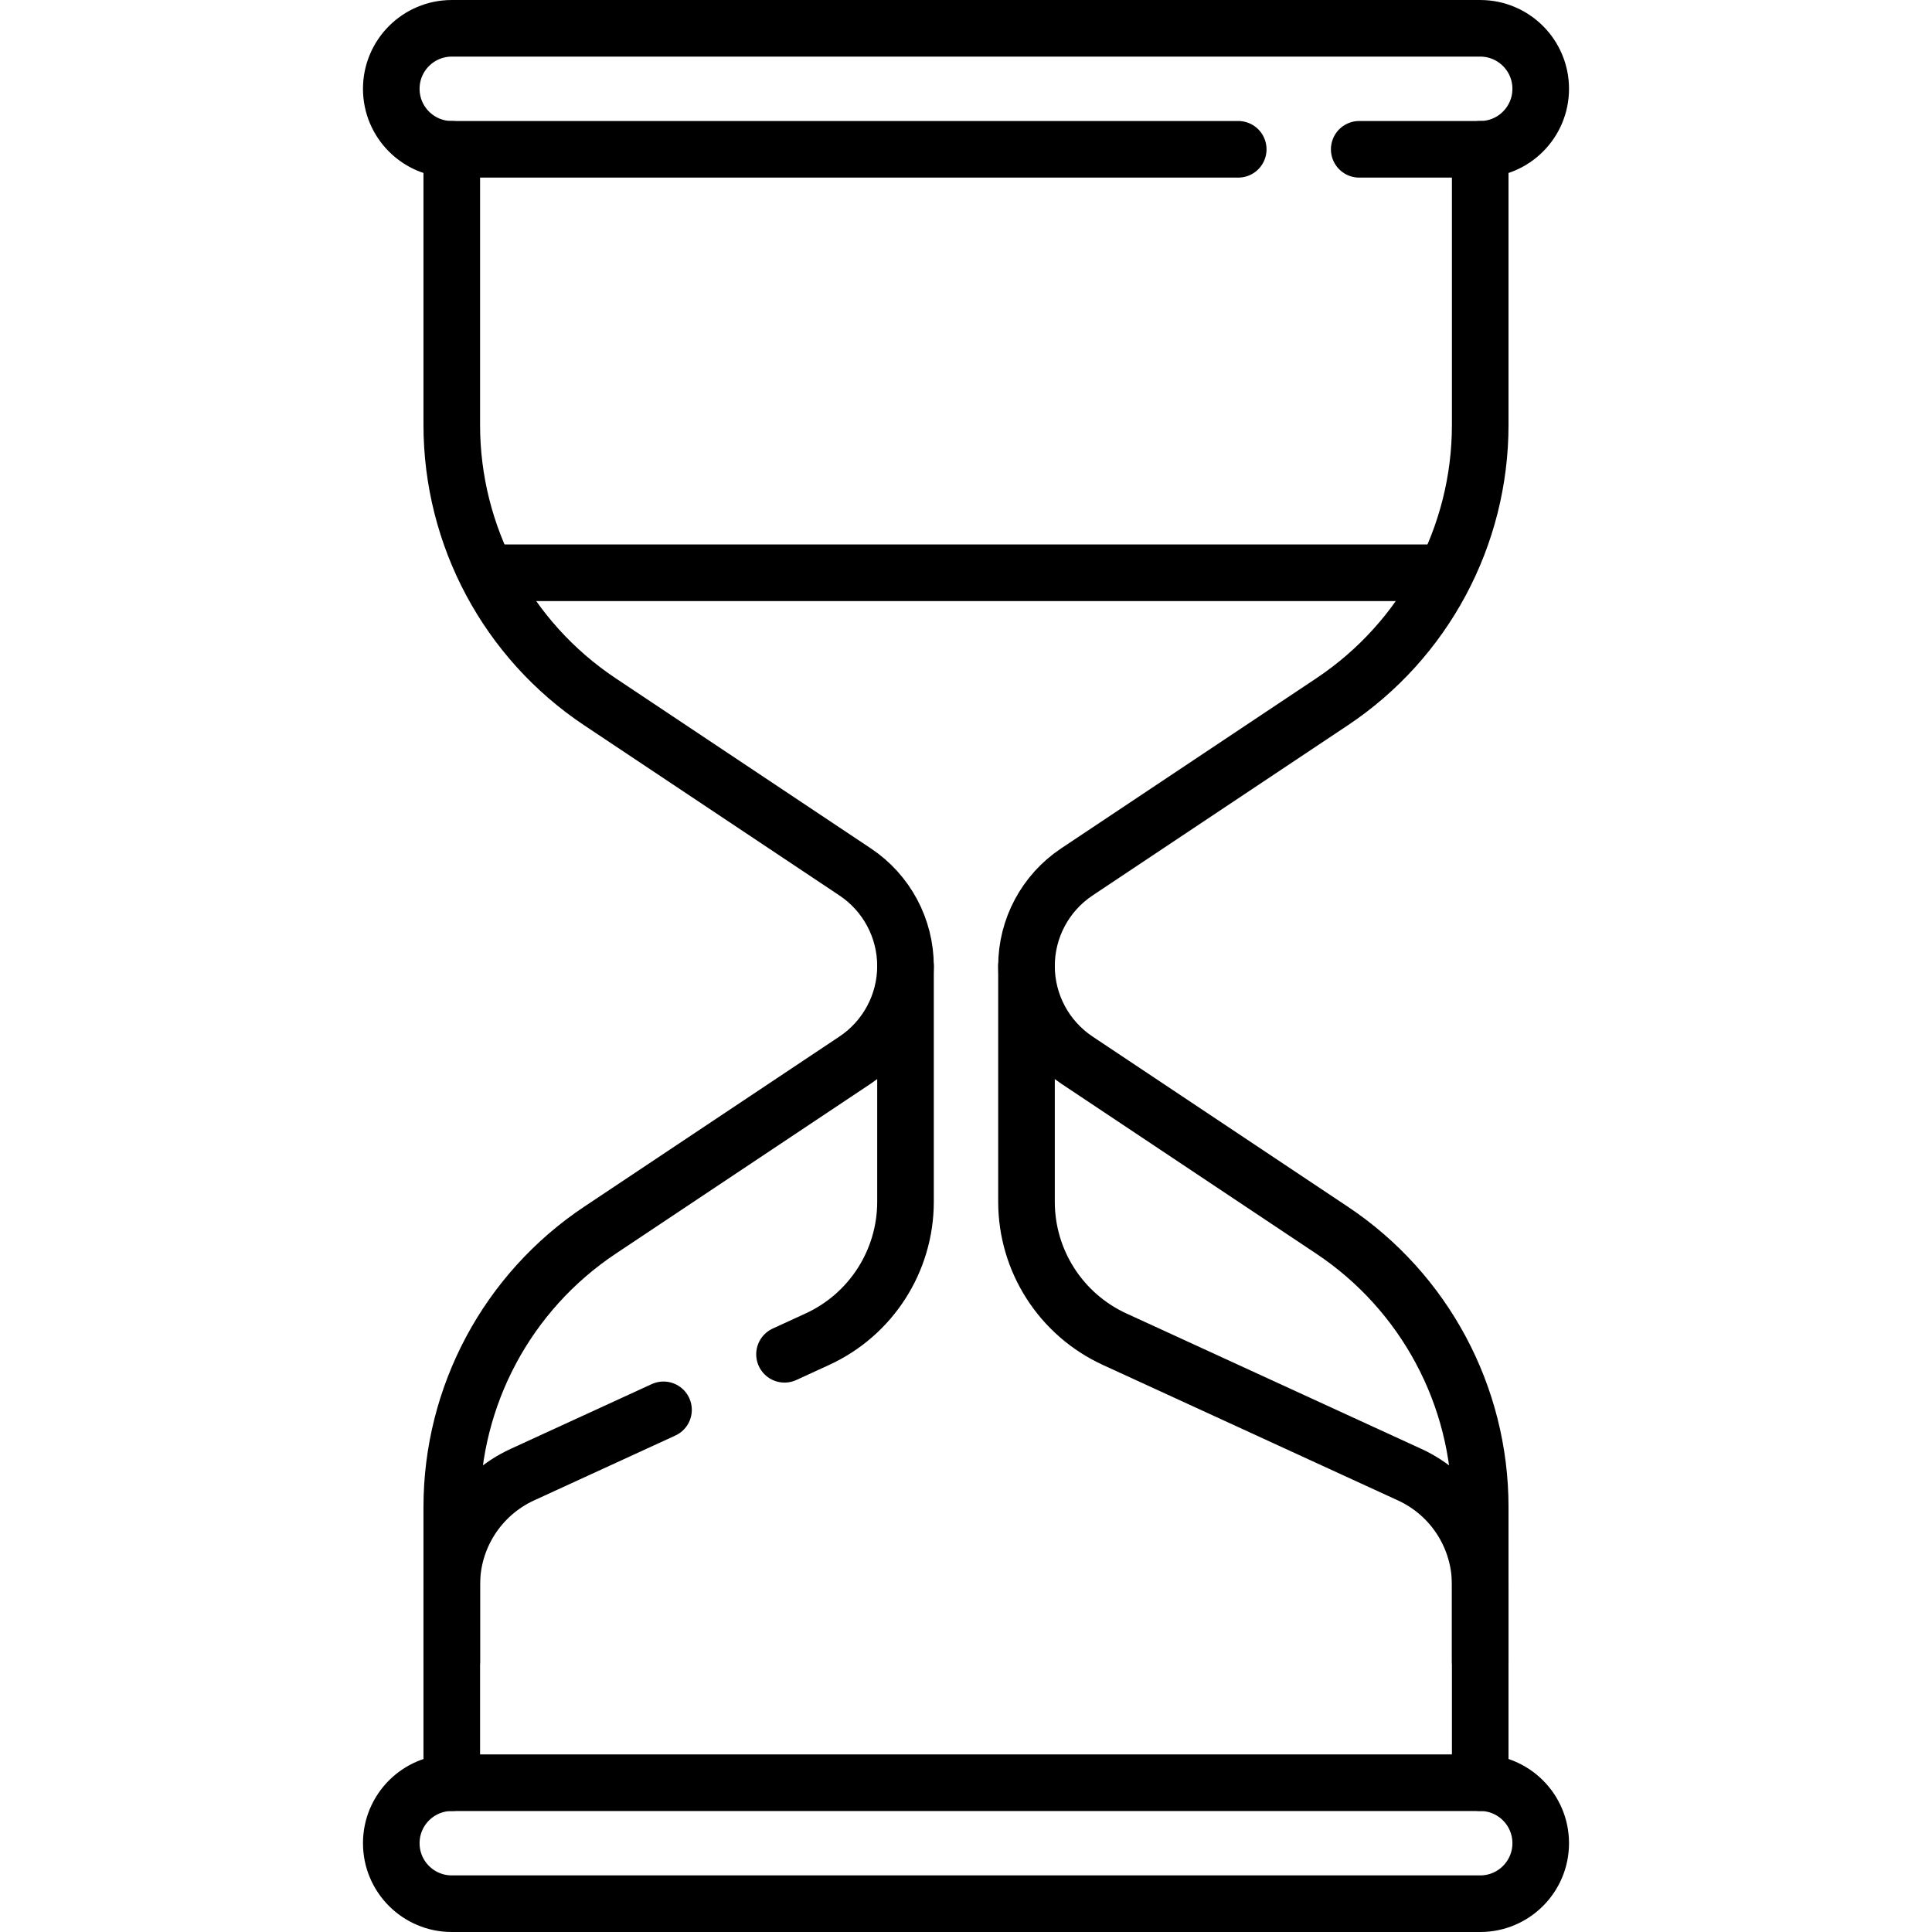
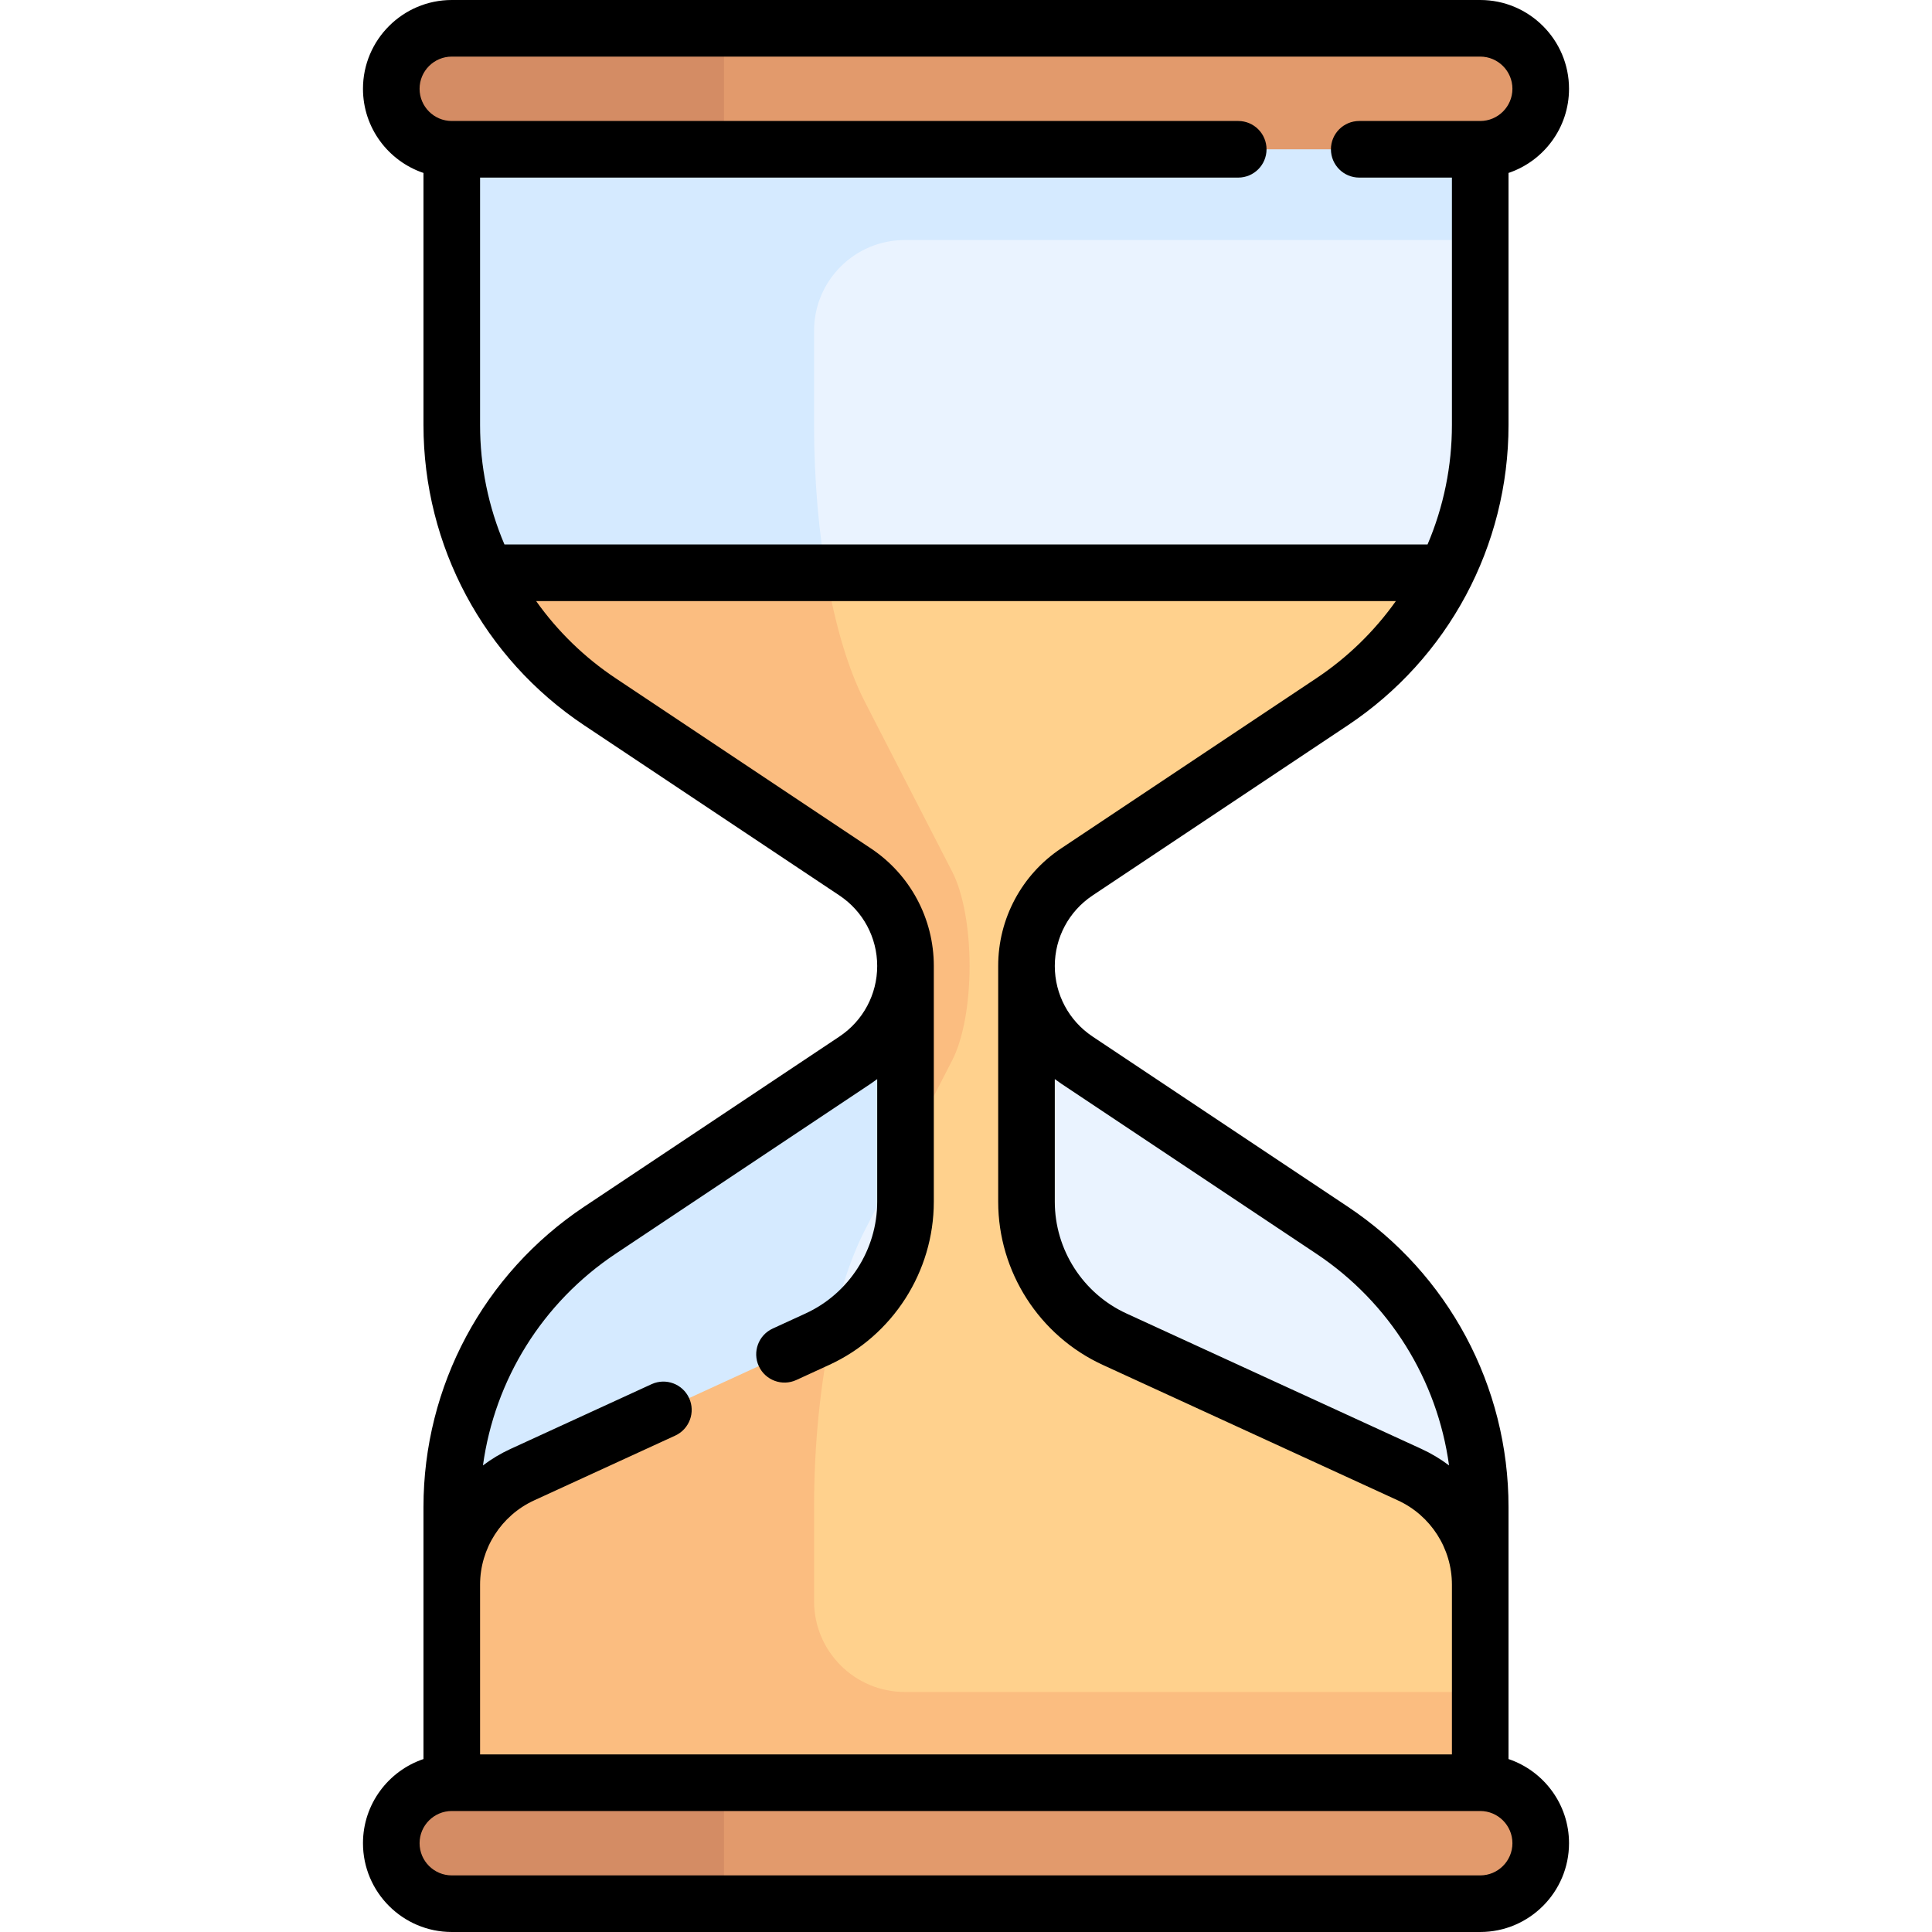
- <svg xmlns="http://www.w3.org/2000/svg" version="1.1" width="512" height="512" x="0" y="0" viewBox="0 0 682.667 682.667" style="enable-background:new 0 0 512 512" xml:space="preserve" class="">
+ <svg xmlns="http://www.w3.org/2000/svg" version="1.1" width="512" height="512" x="0" y="0" viewBox="0 0 512 512" style="enable-background:new 0 0 512 512" xml:space="preserve" class="">
  <g>
-     <defs>
-       <clipPath id="a" clipPathUnits="userSpaceOnUse">
-         <path d="M0 512h512V0H0Z" fill="currentColor" opacity="1" data-original="currentColor" />
-       </clipPath>
-     </defs>
-     <g clip-path="url(#a)" transform="matrix(1.33333 0 0 -1.33333 0 682.667)">
-       <path d="M0 0h-272.549c-8.854 0-16.032 7.178-16.032 16.032 0 8.855 7.178 16.032 16.032 16.032H0c8.854 0 16.032-7.177 16.032-16.032C16.032 7.178 8.854 0 0 0Z" style="stroke-width:15;stroke-linecap:round;stroke-linejoin:round;stroke-miterlimit:10;stroke-dasharray:none;stroke-opacity:1" transform="translate(392.274 7.5)" fill="none" stroke="currentColor" stroke-width="15" stroke-linecap="round" stroke-linejoin="round" stroke-miterlimit="10" stroke-dasharray="none" stroke-opacity="" data-original="currentColor" class="" />
-       <path d="M0 0h-208.419c-8.854 0-16.033 7.178-16.033 16.032 0 8.855 7.179 16.032 16.033 16.032H64.129c8.854 0 16.033-7.177 16.033-16.032C80.162 7.178 72.983 0 64.129 0H32.064" style="stroke-width:15;stroke-linecap:round;stroke-linejoin:round;stroke-miterlimit:10;stroke-dasharray:none;stroke-opacity:1" transform="translate(328.145 472.435)" fill="none" stroke="currentColor" stroke-width="15" stroke-linecap="round" stroke-linejoin="round" stroke-miterlimit="10" stroke-dasharray="none" stroke-opacity="" data-original="currentColor" class="" />
-       <path d="M0 0v73.051a88.178 88.178 0 0 1-39.266 73.368l-67.636 45.091a29.957 29.957 0 0 0 0 49.851l67.636 45.091A88.178 88.178 0 0 1 0 359.82v73.051" style="stroke-width:15;stroke-linecap:round;stroke-linejoin:round;stroke-miterlimit:10;stroke-dasharray:none;stroke-opacity:1" transform="translate(392.274 39.565)" fill="none" stroke="currentColor" stroke-width="15" stroke-linecap="round" stroke-linejoin="round" stroke-miterlimit="10" stroke-dasharray="none" stroke-opacity="" data-original="currentColor" class="" />
-       <path d="M0 0v73.051a88.178 88.178 0 0 0 39.266 73.368l67.636 45.091a29.957 29.957 0 0 1 0 49.851l-67.636 45.091A88.178 88.178 0 0 0 0 359.82v73.051" style="stroke-width:15;stroke-linecap:round;stroke-linejoin:round;stroke-miterlimit:10;stroke-dasharray:none;stroke-opacity:1" transform="translate(119.726 39.565)" fill="none" stroke="currentColor" stroke-width="15" stroke-linecap="round" stroke-linejoin="round" stroke-miterlimit="10" stroke-dasharray="none" stroke-opacity="" data-original="currentColor" class="" />
-       <path d="M0 0h248.5" style="stroke-width:15;stroke-linecap:round;stroke-linejoin:round;stroke-miterlimit:10;stroke-dasharray:none;stroke-opacity:1" transform="translate(131.75 360.21)" fill="none" stroke="currentColor" stroke-width="15" stroke-linecap="round" stroke-linejoin="round" stroke-miterlimit="10" stroke-dasharray="none" stroke-opacity="" data-original="currentColor" class="" />
-       <path d="m0 0-37.428-17.185a32.064 32.064 0 0 1-18.685-29.139V-66.75" style="stroke-width:15;stroke-linecap:round;stroke-linejoin:round;stroke-miterlimit:10;stroke-dasharray:none;stroke-opacity:1" transform="translate(175.839 138.379)" fill="none" stroke="currentColor" stroke-width="15" stroke-linecap="round" stroke-linejoin="round" stroke-miterlimit="10" stroke-dasharray="none" stroke-opacity="" data-original="currentColor" class="" />
-       <path d="M0 0v-62.477a40.08 40.08 0 0 0-23.357-36.424l-8.707-3.998" style="stroke-width:15;stroke-linecap:round;stroke-linejoin:round;stroke-miterlimit:10;stroke-dasharray:none;stroke-opacity:1" transform="translate(239.968 256)" fill="none" stroke="currentColor" stroke-width="15" stroke-linecap="round" stroke-linejoin="round" stroke-miterlimit="10" stroke-dasharray="none" stroke-opacity="" data-original="currentColor" class="" />
-       <path d="M0 0v-62.477a40.08 40.08 0 0 1 23.357-36.424l78.2-35.905a32.065 32.065 0 0 0 18.685-29.139v-20.426" style="stroke-width:15;stroke-linecap:round;stroke-linejoin:round;stroke-miterlimit:10;stroke-dasharray:none;stroke-opacity:1" transform="translate(272.032 256)" fill="none" stroke="currentColor" stroke-width="15" stroke-linecap="round" stroke-linejoin="round" stroke-miterlimit="10" stroke-dasharray="none" stroke-opacity="" data-original="currentColor" class="" />
+     <path fill="#eaf3ff" d="m285.372 231.074 67.637-45.091a88.178 88.178 0 0 0 39.266-73.368V23.532H119.726v89.083a88.178 88.178 0 0 0 39.266 73.368l67.637 45.091a29.957 29.957 0 0 1 0 49.851l-67.637 45.091a88.178 88.178 0 0 0-39.266 73.368v89.083h272.548v-89.083a88.177 88.177 0 0 0-39.266-73.368l-67.637-45.091a29.956 29.956 0 0 1 .001-49.851z" opacity="1" data-original="#eaf3ff" />
+     <path fill="#d5eaff" d="M392.274 63.613V23.532H119.726v89.083a88.174 88.174 0 0 0 39.265 73.367l67.012 44.674c5.064 3.376 9.335 8.008 11.637 13.643 5.693 13.938.536 28.927-11.011 36.625l-67.637 45.091a88.178 88.178 0 0 0-39.266 73.368v89.083h96.012v-89.083c0-29.483 5.05-57.014 13.458-73.368l23.182-45.091c2.856-5.556 4.572-14.909 4.572-24.925s-1.716-19.37-4.572-24.926l-23.182-45.091c-8.408-16.354-13.458-43.886-13.458-73.368V87.661c0-13.282 10.767-24.048 24.048-24.048z" opacity="1" data-original="#d5eaff" />
+     <path fill="#ffd18d" d="m373.589 390.805-78.2-35.904a40.08 40.08 0 0 1-23.357-36.425V256a29.958 29.958 0 0 1 13.34-24.926l67.637-45.091c13.031-8.687 23.187-20.581 29.949-34.193H129.042c6.762 13.612 16.918 25.506 29.949 34.193l67.637 45.091A29.958 29.958 0 0 1 239.968 256v62.476a40.08 40.08 0 0 1-23.357 36.425l-96.885 65.044v68.523h272.548v-68.523a32.066 32.066 0 0 0-18.685-29.14z" opacity="1" data-original="#ffd18d" />
+     <path fill="#fbbd80" d="M239.968 256v49.064l12.41-24.138c2.856-5.556 4.572-14.909 4.572-24.925s-1.716-19.37-4.572-24.926l-23.182-45.091c-4.466-8.687-7.947-20.581-10.265-34.193h-89.888c6.762 13.612 16.918 25.506 29.949 34.193l67.637 45.091A29.956 29.956 0 0 1 239.968 256zM392.274 448.387H239.786c-13.282 0-24.048-10.767-24.048-24.048v-24.954c0-16.733 1.674-32.754 4.618-46.543-1.219.726-2.436 1.458-3.745 2.059l-78.2 35.904a32.064 32.064 0 0 0-18.685 29.139v68.523h272.548z" opacity="1" data-original="#fbbd80" />
+     <path fill="#e29a6c" d="M392.274 504.5H119.726c-8.854 0-16.032-7.178-16.032-16.032s7.178-16.032 16.032-16.032h272.548c8.854 0 16.032 7.178 16.032 16.032s-7.177 16.032-16.032 16.032zM392.274 39.565H119.726c-8.854 0-16.032-7.178-16.032-16.032s7.178-16.032 16.032-16.032h272.548c8.854 0 16.032 7.178 16.032 16.032s-7.177 16.032-16.032 16.032z" opacity="1" data-original="#e29a6c" />
+     <g fill="#d48c64">
+       <path d="M191.871 7.5h-72.145c-8.854 0-16.032 7.178-16.032 16.032s7.179 16.032 16.032 16.032h72.145zM191.871 472.435h-72.145c-8.854 0-16.032 7.178-16.032 16.032s7.179 16.032 16.032 16.032h72.145z" fill="#d48c64" opacity="1" data-original="#d48c64" />
    </g>
+     <path d="M399.774 466.168v-66.783c0-32.063-15.927-61.823-42.605-79.608l-67.637-45.092c-6.262-4.174-10-11.159-10-18.685s3.738-14.511 10-18.685l67.637-45.091c26.678-17.786 42.605-47.545 42.605-79.608V45.832c9.308-3.139 16.032-11.946 16.032-22.3C415.807 10.557 405.25 0 392.274 0H119.726C106.75 0 96.193 10.557 96.193 23.532c0 10.354 6.724 19.16 16.032 22.3v66.783c0 32.063 15.927 61.823 42.605 79.608l67.637 45.092c6.262 4.174 10 11.159 10 18.685s-3.738 14.511-10 18.685l-67.637 45.091c-26.678 17.786-42.605 47.545-42.605 79.608v66.783c-9.308 3.139-16.032 11.946-16.032 22.3 0 12.976 10.557 23.532 23.532 23.532h272.549c12.976 0 23.532-10.557 23.532-23.532.001-10.353-6.723-19.159-16.032-22.299zM281.212 287.166l67.637 45.091c19.398 12.933 32.047 33.375 35.164 56.094a39.332 39.332 0 0 0-7.295-4.362l-78.2-35.904c-11.534-5.295-18.986-16.917-18.986-29.609v-32.508a37.46 37.46 0 0 0 1.68 1.198zM119.726 15h272.549c4.705 0 8.532 3.828 8.532 8.532s-3.828 8.532-8.532 8.532H360.21a7.5 7.5 0 0 0 0 15h24.565v65.551a80.669 80.669 0 0 1-6.46 31.675h-244.63a80.669 80.669 0 0 1-6.46-31.675V47.064h200.919a7.5 7.5 0 0 0 0-15H119.726c-4.705 0-8.532-3.828-8.532-8.532S115.021 15 119.726 15zm43.425 317.257 67.637-45.091a38.023 38.023 0 0 0 1.68-1.197v32.507c0 12.691-7.453 24.313-18.986 29.609l-8.708 3.998a7.5 7.5 0 1 0 6.259 13.632l8.708-3.998c16.844-7.733 27.728-24.707 27.728-43.241V256a37.38 37.38 0 0 0-16.68-31.166l-67.637-45.091a80.705 80.705 0 0 1-21.072-20.453h227.84a80.737 80.737 0 0 1-21.072 20.453l-67.637 45.091A37.382 37.382 0 0 0 264.531 256v62.477c0 18.534 10.884 35.507 27.728 43.241l78.2 35.904c8.696 3.993 14.315 12.755 14.315 22.324v44.99H127.226v-44.99c0-9.568 5.619-18.331 14.315-22.324l37.428-17.185a7.5 7.5 0 0 0-6.258-13.632l-37.428 17.185a39.31 39.31 0 0 0-7.295 4.362c3.117-22.72 15.765-43.163 35.163-56.095zM392.274 497H119.726c-4.705 0-8.532-3.828-8.532-8.532s3.828-8.532 8.532-8.532h272.549c4.705 0 8.532 3.828 8.532 8.532S396.979 497 392.274 497z" fill="#000000" opacity="1" data-original="#000000" />
  </g>
</svg>
